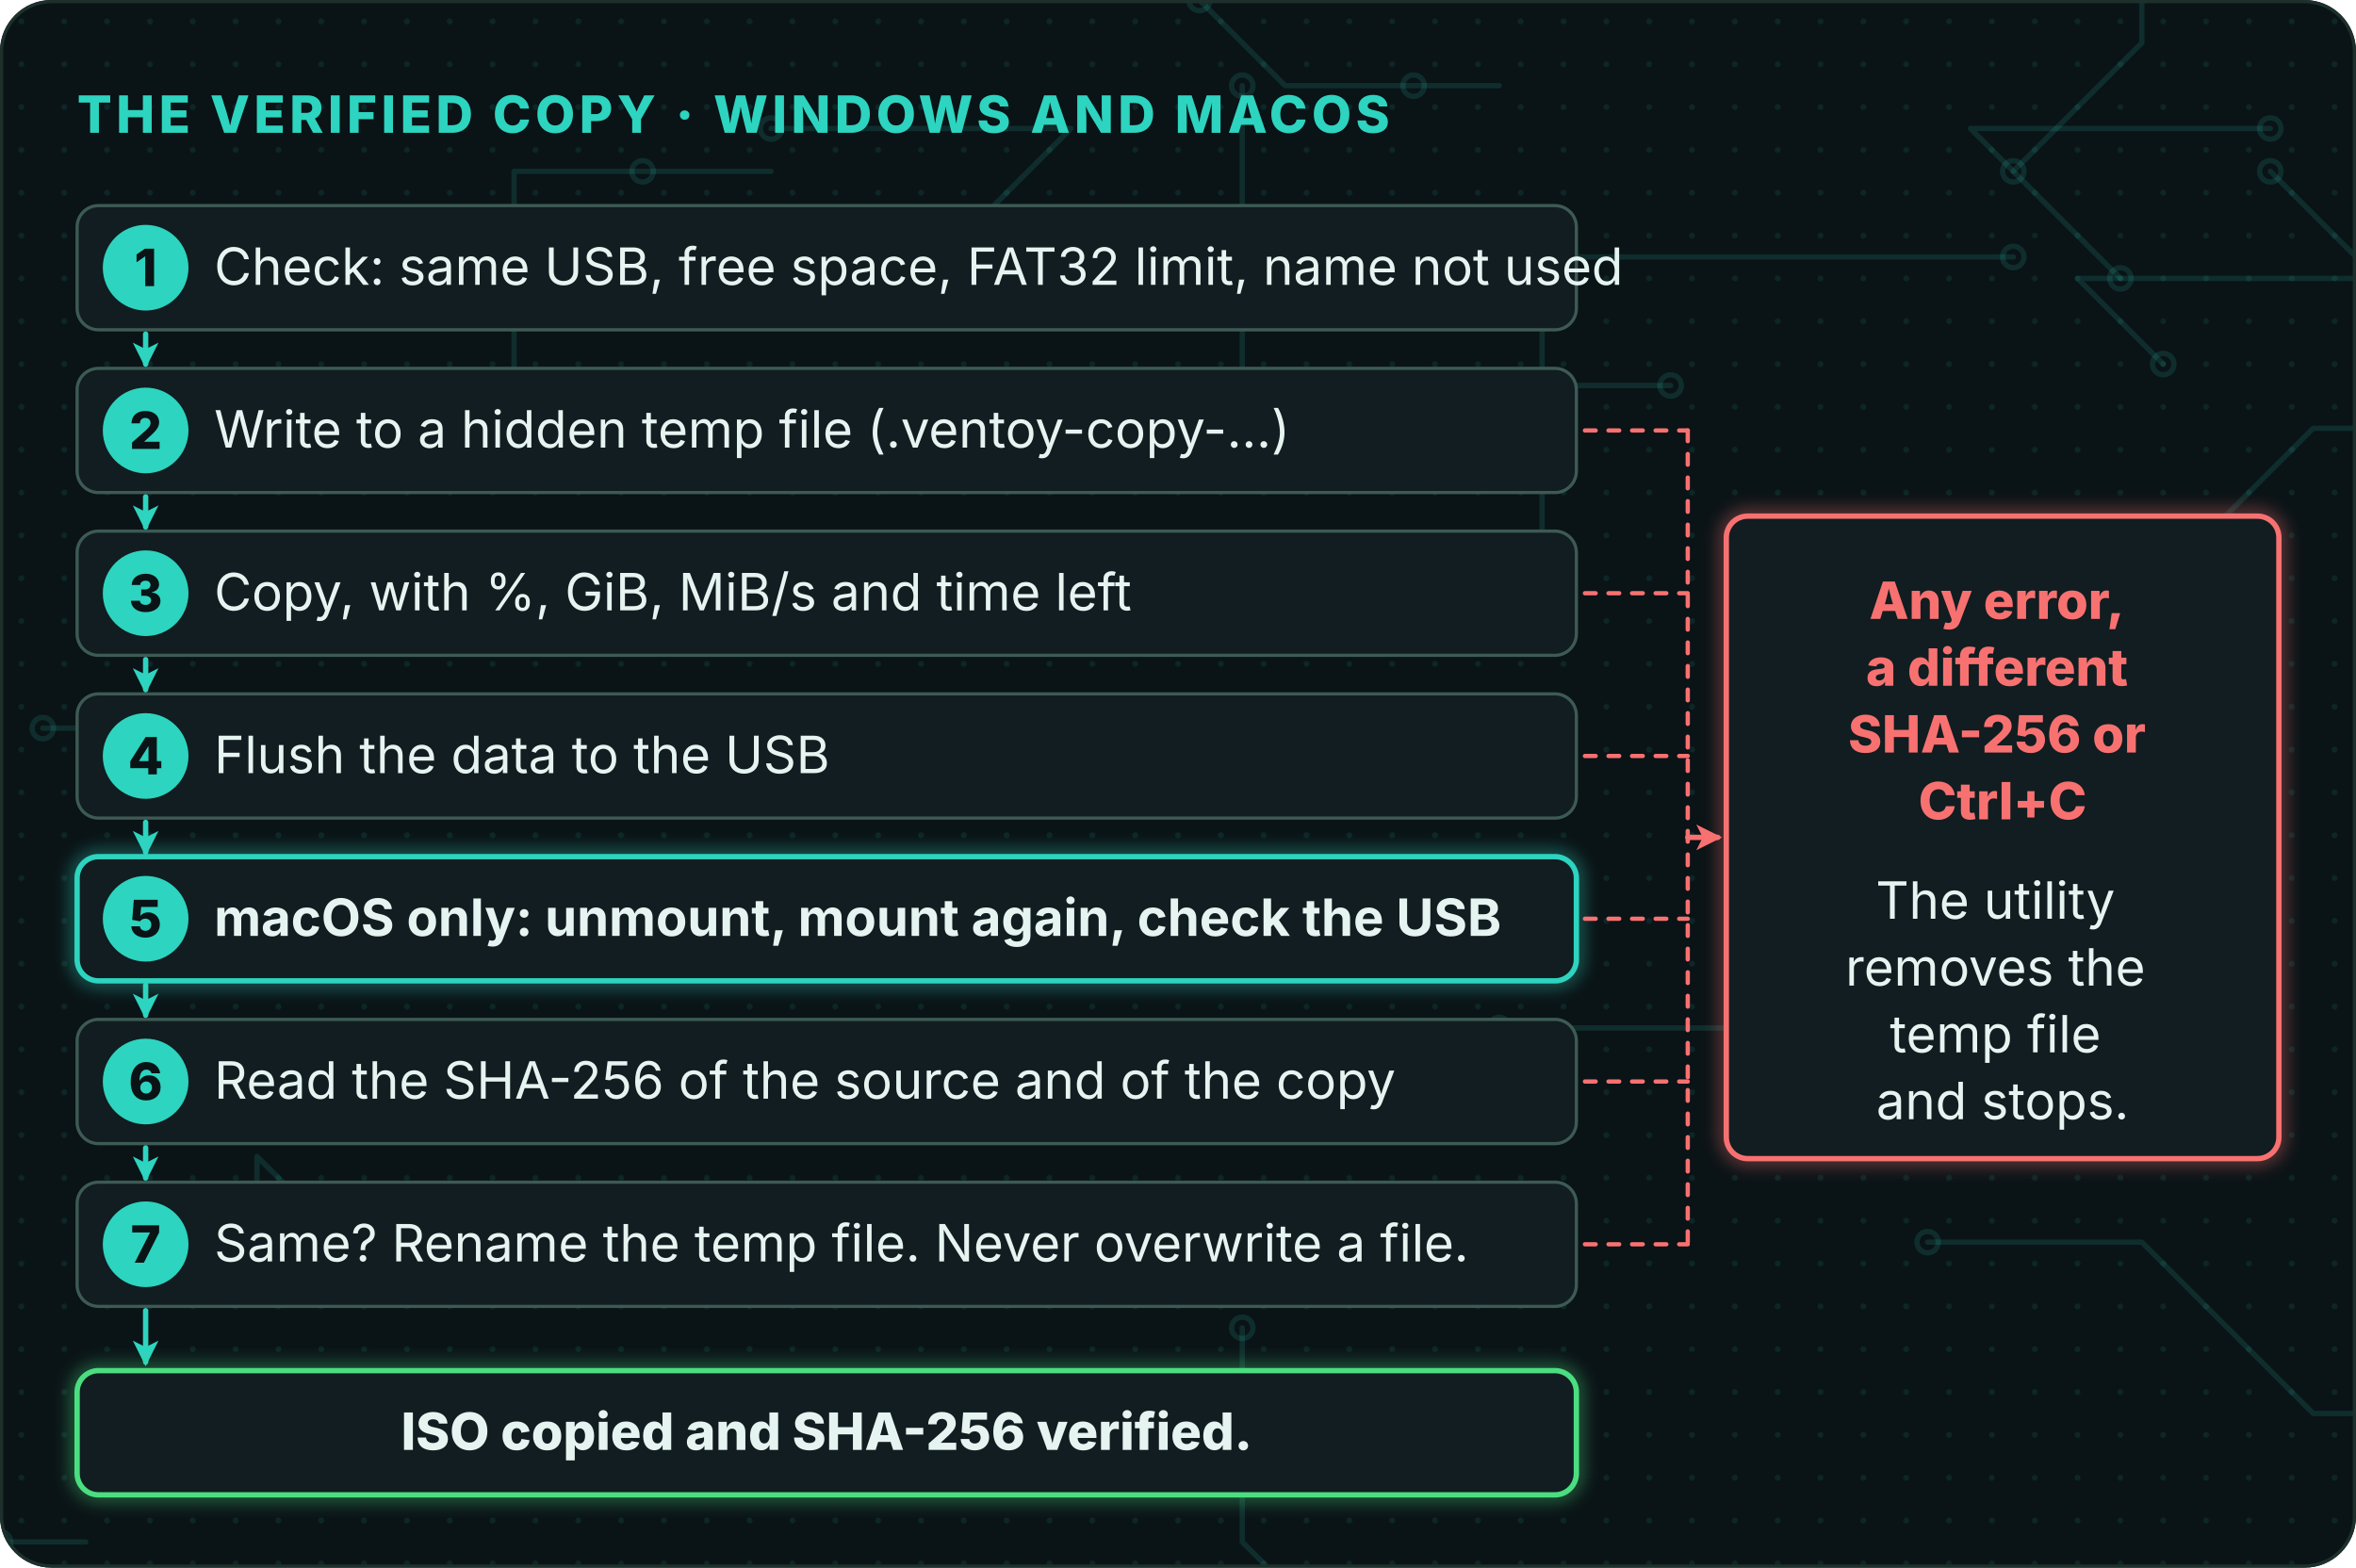
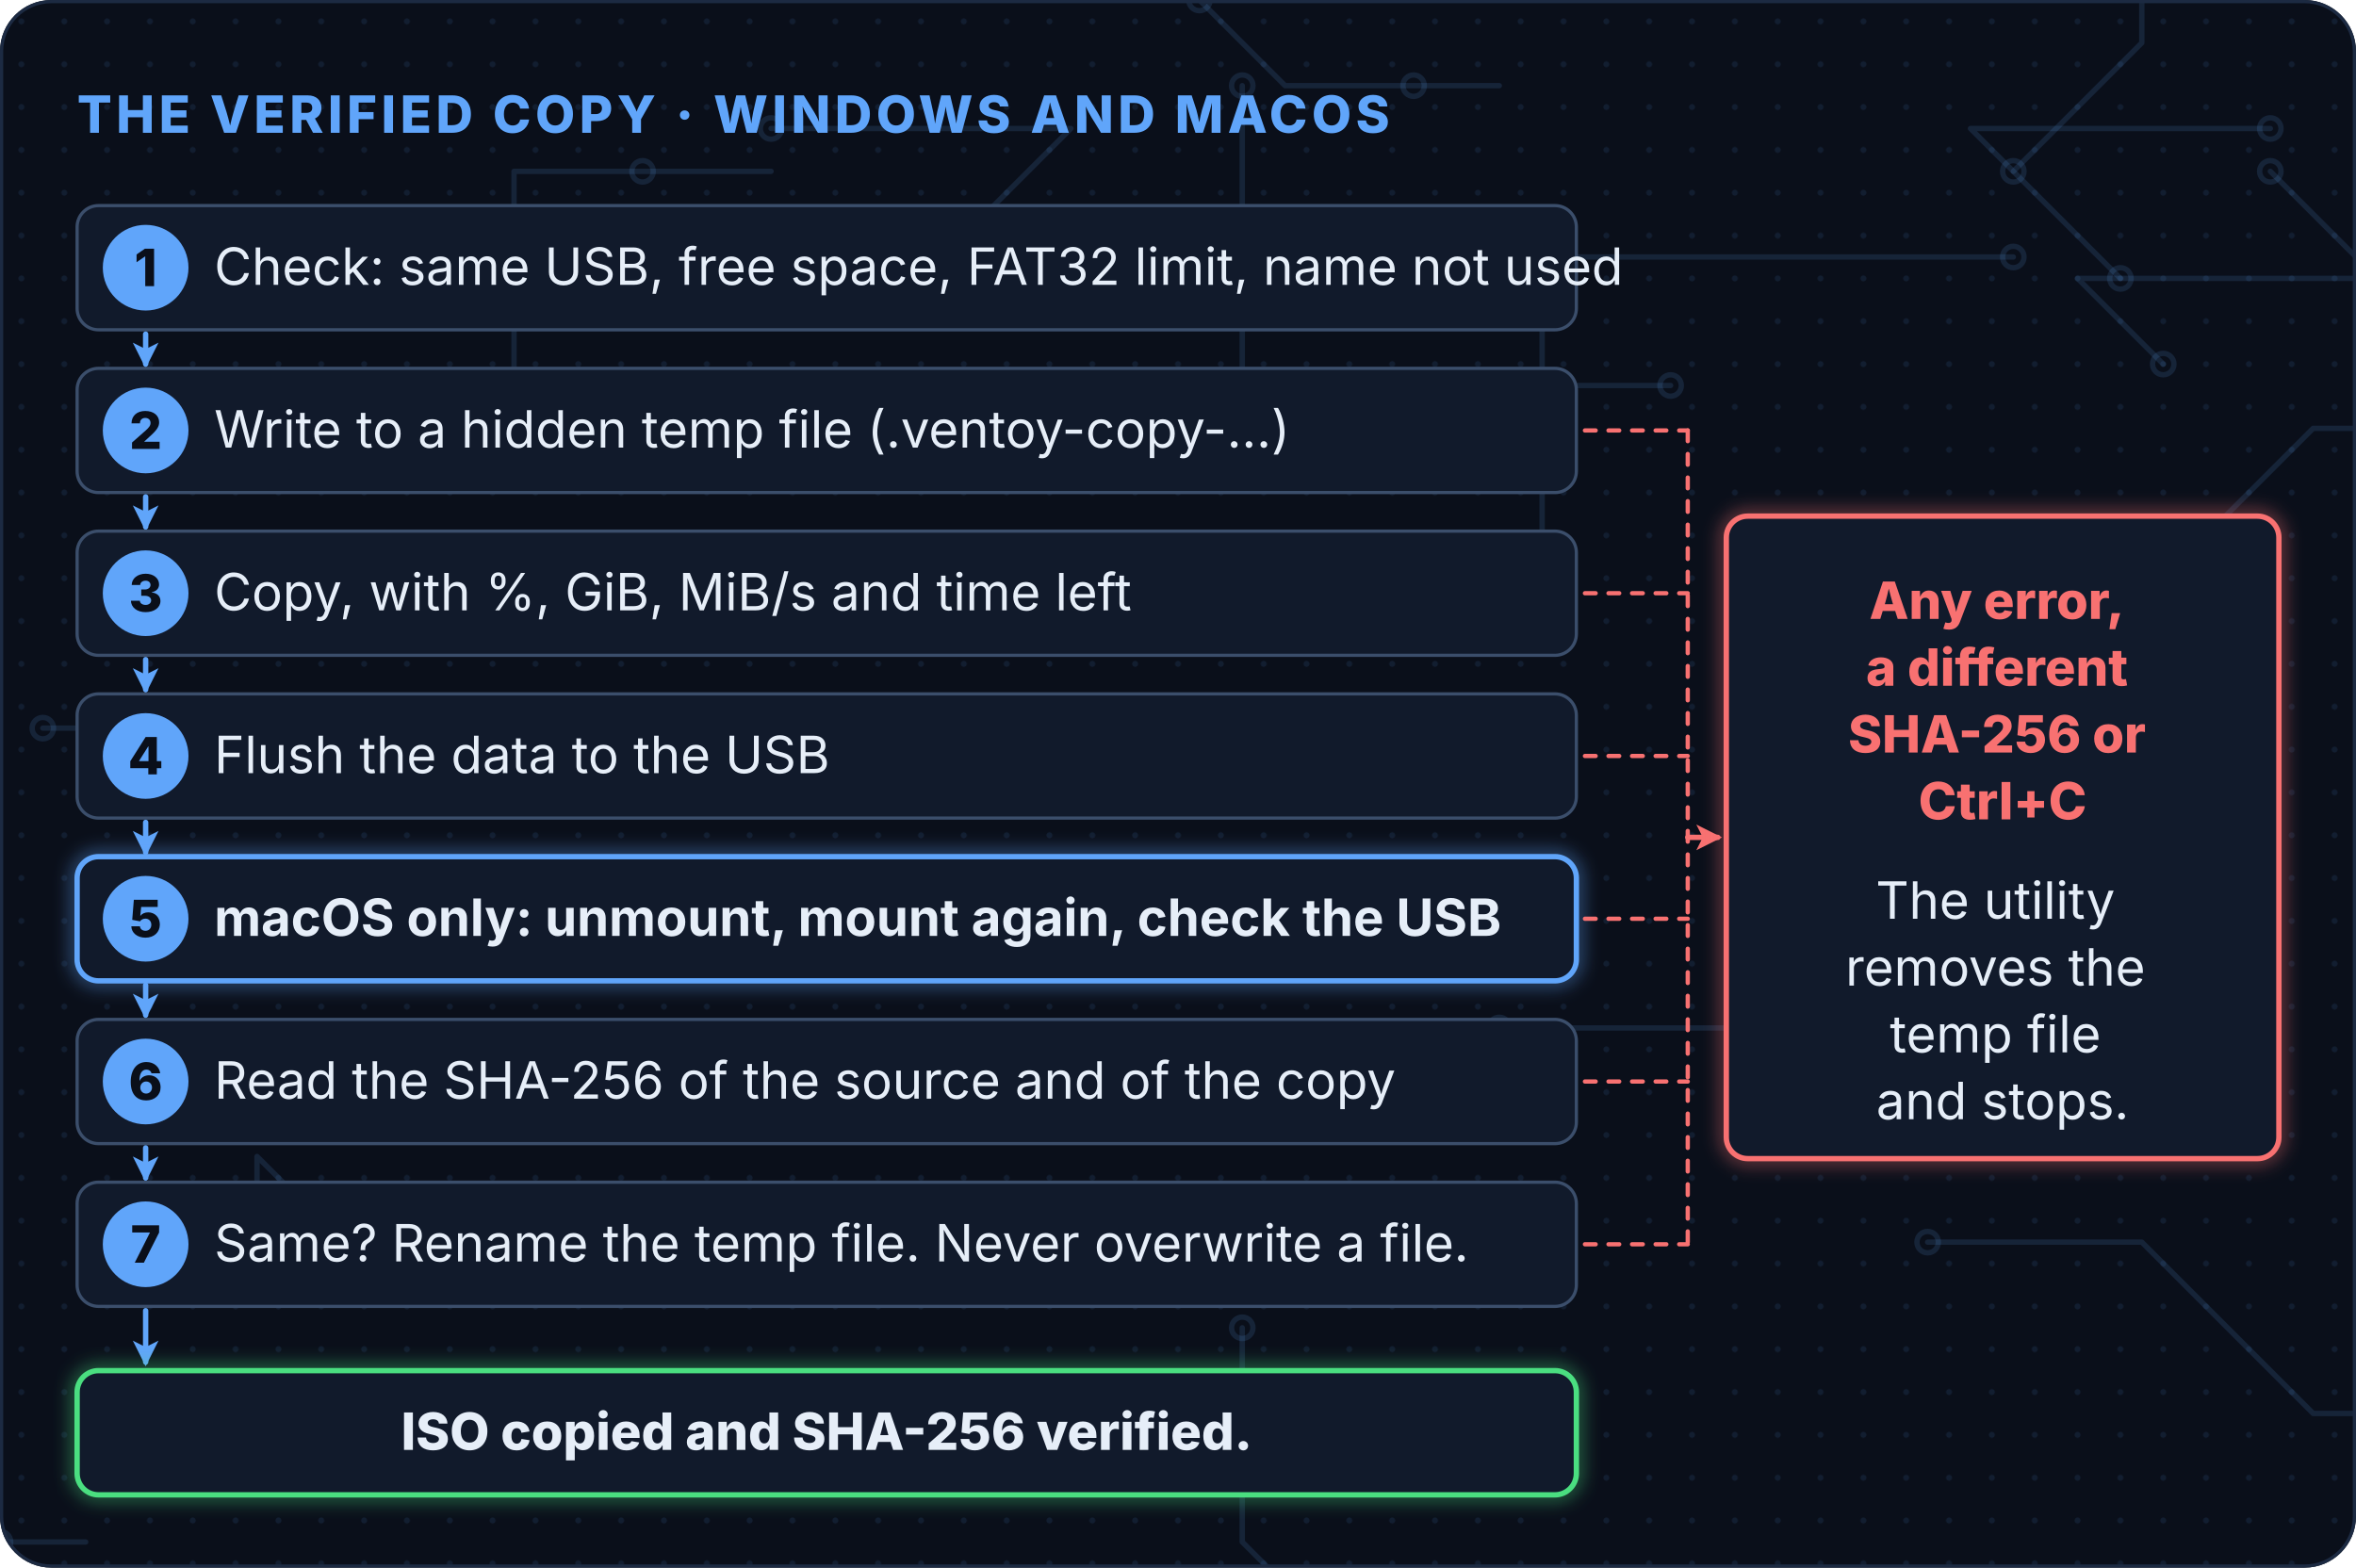
<svg xmlns="http://www.w3.org/2000/svg" viewBox="0 0 1100 732" width="1100" height="732" role="img" aria-label="The verified copy, on Windows and macOS. 1, check: the same USB, enough free space, the FAT32 file size limit, and no file with the same name. 2, write to a hidden temp file named .ventoy-copy-something. 3, copy, with the percent, GiB copied, MiB per second and time left. 4, flush the data to the USB. 5, on macOS only: unmount the USB, mount it again, and check that it is the same USB. 6, read the SHA-256 of the source and of the copy. 7, if they are the same, rename the temp file to the ISO name; it never overwrites a file. Then: ISO copied and SHA-256 verified. After step 2, any error, a different SHA-256 or Ctrl+C makes the utility remove the temp file and stop.">
  <style>.blink{animation:blink 2.4s ease-in-out infinite}@keyframes blink{50%{opacity:.35}}@media (prefers-reduced-motion:reduce){.blink{animation:none}}</style>
  <defs>
    <pattern id="copy-d-dots" width="20" height="20" patternUnits="userSpaceOnUse">
-       <circle cx="10" cy="10" r="1.4" fill="#2DD4BF" opacity="0.1" />
+       <circle cx="10" cy="10" r="1.4" fill="#60A5FA" opacity="0.1" />
    </pattern>
    <filter id="copy-d-glow" x="-50%" y="-50%" width="200%" height="200%">
      <feGaussianBlur stdDeviation="4" />
    </filter>
    <clipPath id="copy-d-frame">
      <rect width="1100" height="732" rx="24" />
    </clipPath>
    <marker id="copy-d-go" viewBox="0 0 12 12" refX="10" refY="6" markerWidth="12" markerHeight="12" markerUnits="userSpaceOnUse" orient="auto-start-reverse">
-       <path d="M0 0 L12 6 L0 12 L3 6 z" fill="#2DD4BF" />
+       <path d="M0 0 L12 6 L0 12 L3 6 z" fill="#60A5FA" />
    </marker>
    <marker id="copy-d-bad" viewBox="0 0 12 12" refX="10" refY="6" markerWidth="12" markerHeight="12" markerUnits="userSpaceOnUse" orient="auto-start-reverse">
      <path d="M0 0 L12 6 L0 12 L3 6 z" fill="#F87171" />
    </marker>
    <marker id="copy-d-muted" viewBox="0 0 12 12" refX="10" refY="6" markerWidth="12" markerHeight="12" markerUnits="userSpaceOnUse" orient="auto-start-reverse">
-       <path d="M0 0 L12 6 L0 12 L3 6 z" fill="#3D5A54" />
+       <path d="M0 0 L12 6 L0 12 L3 6 z" fill="#3B4E6B" />
    </marker>
  </defs>
  <g clip-path="url(#copy-d-frame)">
-     <rect width="1100" height="732" fill="#0A1316" />
+     <rect width="1100" height="732" fill="#0A0F1A" />
    <rect width="1100" height="732" fill="url(#copy-d-dots)" />
-     <path d="M0 720 L40 720 L-80 720 L-60 740" fill="none" stroke="#2DD4BF" stroke-width="2.5" stroke-linecap="round" stroke-linejoin="round" opacity="0.14" />
-     <circle cx="0" cy="720" r="5" fill="none" stroke="#2DD4BF" stroke-width="2.5" opacity="0.14" />
-     <circle cx="-60" cy="740" r="5" fill="none" stroke="#2DD4BF" stroke-width="2.5" opacity="0.14" />
-     <path d="M580 40 L580 180 L680 180 L780 180" fill="none" stroke="#2DD4BF" stroke-width="2.5" stroke-linecap="round" stroke-linejoin="round" opacity="0.14" />
-     <circle cx="580" cy="40" r="5" fill="none" stroke="#2DD4BF" stroke-width="2.5" opacity="0.14" />
-     <circle cx="780" cy="180" r="5" fill="none" stroke="#2DD4BF" stroke-width="2.5" opacity="0.14" />
-     <path d="M240 220 L240 80 L360 80 L300 80" fill="none" stroke="#2DD4BF" stroke-width="2.5" stroke-linecap="round" stroke-linejoin="round" opacity="0.14" />
-     <circle cx="240" cy="220" r="5" fill="none" stroke="#2DD4BF" stroke-width="2.5" opacity="0.14" />
-     <circle cx="300" cy="80" r="5" fill="none" stroke="#2DD4BF" stroke-width="2.5" opacity="0.14" />
-     <path d="M560 0 L600 40 L700 40 L660 40" fill="none" stroke="#2DD4BF" stroke-width="2.5" stroke-linecap="round" stroke-linejoin="round" opacity="0.14" />
-     <circle cx="560" cy="0" r="5" fill="none" stroke="#2DD4BF" stroke-width="2.5" opacity="0.14" />
-     <circle cx="660" cy="40" r="5" fill="none" stroke="#2DD4BF" stroke-width="2.5" opacity="0.14" />
-     <path d="M580 620 L580 720 L610 750 L670 810" fill="none" stroke="#2DD4BF" stroke-width="2.5" stroke-linecap="round" stroke-linejoin="round" opacity="0.14" />
-     <circle cx="580" cy="620" r="5" fill="none" stroke="#2DD4BF" stroke-width="2.5" opacity="0.14" />
-     <circle cx="670" cy="810" r="5" fill="none" stroke="#2DD4BF" stroke-width="2.5" opacity="0.14" />
-     <path d="M900 580 L1000 580 L1080 660 L1220 660" fill="none" stroke="#2DD4BF" stroke-width="2.5" stroke-linecap="round" stroke-linejoin="round" opacity="0.14" />
-     <circle cx="900" cy="580" r="5" fill="none" stroke="#2DD4BF" stroke-width="2.5" opacity="0.14" />
-     <circle cx="1220" cy="660" r="5" fill="none" stroke="#2DD4BF" stroke-width="2.5" opacity="0.14" />
-     <path d="M120 600 L120 540 L160 580 L180 560" fill="none" stroke="#2DD4BF" stroke-width="2.5" stroke-linecap="round" stroke-linejoin="round" opacity="0.14" />
-     <circle cx="120" cy="600" r="5" fill="none" stroke="#2DD4BF" stroke-width="2.5" opacity="0.14" />
-     <circle cx="180" cy="560" r="5" fill="none" stroke="#2DD4BF" stroke-width="2.5" opacity="0.14" />
-     <path d="M720 260 L720 120 L860 120 L940 120" fill="none" stroke="#2DD4BF" stroke-width="2.5" stroke-linecap="round" stroke-linejoin="round" opacity="0.14" />
-     <circle cx="720" cy="260" r="5" fill="none" stroke="#2DD4BF" stroke-width="2.5" opacity="0.14" />
-     <circle cx="940" cy="120" r="5" fill="none" stroke="#2DD4BF" stroke-width="2.5" opacity="0.14" />
-     <path d="M1060 60 L980 60 L920 60 L990 130" fill="none" stroke="#2DD4BF" stroke-width="2.5" stroke-linecap="round" stroke-linejoin="round" opacity="0.14" />
-     <circle cx="1060" cy="60" r="5" fill="none" stroke="#2DD4BF" stroke-width="2.5" opacity="0.14" />
-     <circle cx="990" cy="130" r="5" fill="none" stroke="#2DD4BF" stroke-width="2.5" opacity="0.14" />
-     <path d="M20 340 L160 340 L100 340 L240 340" fill="none" stroke="#2DD4BF" stroke-width="2.5" stroke-linecap="round" stroke-linejoin="round" opacity="0.14" />
-     <circle cx="20" cy="340" r="5" fill="none" stroke="#2DD4BF" stroke-width="2.5" opacity="0.14" />
-     <circle cx="240" cy="340" r="5" fill="none" stroke="#2DD4BF" stroke-width="2.5" opacity="0.14" />
-     <path d="M700 480 L780 480 L900 480 L900 340" fill="none" stroke="#2DD4BF" stroke-width="2.5" stroke-linecap="round" stroke-linejoin="round" opacity="0.14" />
-     <circle cx="700" cy="480" r="5" fill="none" stroke="#2DD4BF" stroke-width="2.5" opacity="0.14" />
-     <circle cx="900" cy="340" r="5" fill="none" stroke="#2DD4BF" stroke-width="2.5" opacity="0.14" />
-     <path d="M600 120 L440 120 L500 60 L360 60" fill="none" stroke="#2DD4BF" stroke-width="2.5" stroke-linecap="round" stroke-linejoin="round" opacity="0.14" />
-     <circle cx="600" cy="120" r="5" fill="none" stroke="#2DD4BF" stroke-width="2.5" opacity="0.14" />
-     <circle cx="360" cy="60" r="5" fill="none" stroke="#2DD4BF" stroke-width="2.5" opacity="0.14" />
-     <path d="M1060 80 L1110 130 L970 130 L1010 170" fill="none" stroke="#2DD4BF" stroke-width="2.5" stroke-linecap="round" stroke-linejoin="round" opacity="0.14" />
-     <circle cx="1060" cy="80" r="5" fill="none" stroke="#2DD4BF" stroke-width="2.5" opacity="0.14" />
-     <circle cx="1010" cy="170" r="5" fill="none" stroke="#2DD4BF" stroke-width="2.5" opacity="0.14" />
-     <path d="M940 80 L1000 20 L1000 -60 L1080 -140" fill="none" stroke="#2DD4BF" stroke-width="2.5" stroke-linecap="round" stroke-linejoin="round" opacity="0.14" />
-     <circle cx="940" cy="80" r="5" fill="none" stroke="#2DD4BF" stroke-width="2.5" opacity="0.14" />
-     <circle cx="1080" cy="-140" r="5" fill="none" stroke="#2DD4BF" stroke-width="2.5" opacity="0.14" />
-     <path d="M1020 260 L1080 200 L1180 200 L1180 80" fill="none" stroke="#2DD4BF" stroke-width="2.5" stroke-linecap="round" stroke-linejoin="round" opacity="0.14" />
-     <circle cx="1020" cy="260" r="5" fill="none" stroke="#2DD4BF" stroke-width="2.5" opacity="0.14" />
-     <circle cx="1180" cy="80" r="5" fill="none" stroke="#2DD4BF" stroke-width="2.5" opacity="0.14" />
-     <text x="36" y="62" font-family="-apple-system, BlinkMacSystemFont, 'Segoe UI', Inter, Helvetica, Arial, sans-serif" font-size="24" font-weight="800" fill="#2DD4BF" text-anchor="start" letter-spacing="2">
+     <path d="M0 720 L40 720 L-80 720 L-60 740" fill="none" stroke="#60A5FA" stroke-width="2.5" stroke-linecap="round" stroke-linejoin="round" opacity="0.14" />
+     <circle cx="0" cy="720" r="5" fill="none" stroke="#60A5FA" stroke-width="2.5" opacity="0.14" />
+     <circle cx="-60" cy="740" r="5" fill="none" stroke="#60A5FA" stroke-width="2.5" opacity="0.14" />
+     <path d="M580 40 L580 180 L680 180 L780 180" fill="none" stroke="#60A5FA" stroke-width="2.5" stroke-linecap="round" stroke-linejoin="round" opacity="0.14" />
+     <circle cx="580" cy="40" r="5" fill="none" stroke="#60A5FA" stroke-width="2.5" opacity="0.14" />
+     <circle cx="780" cy="180" r="5" fill="none" stroke="#60A5FA" stroke-width="2.5" opacity="0.14" />
+     <path d="M240 220 L240 80 L360 80 L300 80" fill="none" stroke="#60A5FA" stroke-width="2.5" stroke-linecap="round" stroke-linejoin="round" opacity="0.14" />
+     <circle cx="240" cy="220" r="5" fill="none" stroke="#60A5FA" stroke-width="2.5" opacity="0.14" />
+     <circle cx="300" cy="80" r="5" fill="none" stroke="#60A5FA" stroke-width="2.5" opacity="0.14" />
+     <path d="M560 0 L600 40 L700 40 L660 40" fill="none" stroke="#60A5FA" stroke-width="2.5" stroke-linecap="round" stroke-linejoin="round" opacity="0.14" />
+     <circle cx="560" cy="0" r="5" fill="none" stroke="#60A5FA" stroke-width="2.5" opacity="0.14" />
+     <circle cx="660" cy="40" r="5" fill="none" stroke="#60A5FA" stroke-width="2.5" opacity="0.14" />
+     <path d="M580 620 L580 720 L610 750 L670 810" fill="none" stroke="#60A5FA" stroke-width="2.5" stroke-linecap="round" stroke-linejoin="round" opacity="0.14" />
+     <circle cx="580" cy="620" r="5" fill="none" stroke="#60A5FA" stroke-width="2.5" opacity="0.14" />
+     <circle cx="670" cy="810" r="5" fill="none" stroke="#60A5FA" stroke-width="2.5" opacity="0.14" />
+     <path d="M900 580 L1000 580 L1080 660 L1220 660" fill="none" stroke="#60A5FA" stroke-width="2.5" stroke-linecap="round" stroke-linejoin="round" opacity="0.14" />
+     <circle cx="900" cy="580" r="5" fill="none" stroke="#60A5FA" stroke-width="2.5" opacity="0.14" />
+     <circle cx="1220" cy="660" r="5" fill="none" stroke="#60A5FA" stroke-width="2.5" opacity="0.14" />
+     <path d="M120 600 L120 540 L160 580 L180 560" fill="none" stroke="#60A5FA" stroke-width="2.5" stroke-linecap="round" stroke-linejoin="round" opacity="0.14" />
+     <circle cx="120" cy="600" r="5" fill="none" stroke="#60A5FA" stroke-width="2.5" opacity="0.14" />
+     <circle cx="180" cy="560" r="5" fill="none" stroke="#60A5FA" stroke-width="2.5" opacity="0.14" />
+     <path d="M720 260 L720 120 L860 120 L940 120" fill="none" stroke="#60A5FA" stroke-width="2.5" stroke-linecap="round" stroke-linejoin="round" opacity="0.14" />
+     <circle cx="720" cy="260" r="5" fill="none" stroke="#60A5FA" stroke-width="2.5" opacity="0.14" />
+     <circle cx="940" cy="120" r="5" fill="none" stroke="#60A5FA" stroke-width="2.5" opacity="0.14" />
+     <path d="M1060 60 L980 60 L920 60 L990 130" fill="none" stroke="#60A5FA" stroke-width="2.5" stroke-linecap="round" stroke-linejoin="round" opacity="0.14" />
+     <circle cx="1060" cy="60" r="5" fill="none" stroke="#60A5FA" stroke-width="2.5" opacity="0.14" />
+     <circle cx="990" cy="130" r="5" fill="none" stroke="#60A5FA" stroke-width="2.5" opacity="0.14" />
+     <path d="M20 340 L160 340 L100 340 L240 340" fill="none" stroke="#60A5FA" stroke-width="2.5" stroke-linecap="round" stroke-linejoin="round" opacity="0.14" />
+     <circle cx="20" cy="340" r="5" fill="none" stroke="#60A5FA" stroke-width="2.5" opacity="0.14" />
+     <circle cx="240" cy="340" r="5" fill="none" stroke="#60A5FA" stroke-width="2.5" opacity="0.14" />
+     <path d="M700 480 L780 480 L900 480 L900 340" fill="none" stroke="#60A5FA" stroke-width="2.5" stroke-linecap="round" stroke-linejoin="round" opacity="0.14" />
+     <circle cx="700" cy="480" r="5" fill="none" stroke="#60A5FA" stroke-width="2.5" opacity="0.14" />
+     <circle cx="900" cy="340" r="5" fill="none" stroke="#60A5FA" stroke-width="2.5" opacity="0.14" />
+     <path d="M600 120 L440 120 L500 60 L360 60" fill="none" stroke="#60A5FA" stroke-width="2.5" stroke-linecap="round" stroke-linejoin="round" opacity="0.14" />
+     <circle cx="600" cy="120" r="5" fill="none" stroke="#60A5FA" stroke-width="2.5" opacity="0.14" />
+     <circle cx="360" cy="60" r="5" fill="none" stroke="#60A5FA" stroke-width="2.5" opacity="0.14" />
+     <path d="M1060 80 L1110 130 L970 130 L1010 170" fill="none" stroke="#60A5FA" stroke-width="2.5" stroke-linecap="round" stroke-linejoin="round" opacity="0.14" />
+     <circle cx="1060" cy="80" r="5" fill="none" stroke="#60A5FA" stroke-width="2.5" opacity="0.14" />
+     <circle cx="1010" cy="170" r="5" fill="none" stroke="#60A5FA" stroke-width="2.5" opacity="0.14" />
+     <path d="M940 80 L1000 20 L1000 -60 L1080 -140" fill="none" stroke="#60A5FA" stroke-width="2.5" stroke-linecap="round" stroke-linejoin="round" opacity="0.14" />
+     <circle cx="940" cy="80" r="5" fill="none" stroke="#60A5FA" stroke-width="2.5" opacity="0.14" />
+     <circle cx="1080" cy="-140" r="5" fill="none" stroke="#60A5FA" stroke-width="2.5" opacity="0.14" />
+     <path d="M1020 260 L1080 200 L1180 200 L1180 80" fill="none" stroke="#60A5FA" stroke-width="2.5" stroke-linecap="round" stroke-linejoin="round" opacity="0.14" />
+     <circle cx="1020" cy="260" r="5" fill="none" stroke="#60A5FA" stroke-width="2.5" opacity="0.14" />
+     <circle cx="1180" cy="80" r="5" fill="none" stroke="#60A5FA" stroke-width="2.5" opacity="0.14" />
+     <text x="36" y="62" font-family="-apple-system, BlinkMacSystemFont, 'Segoe UI', Inter, Helvetica, Arial, sans-serif" font-size="24" font-weight="800" fill="#60A5FA" text-anchor="start" letter-spacing="2">
      <tspan x="36" dy="0">THE VERIFIED COPY · WINDOWS AND MACOS</tspan>
    </text>
-     <rect x="36" y="96" width="700" height="58" rx="10" fill="#111D20" stroke="#3D5A54" stroke-width="1.5" />
-     <circle cx="68" cy="125" r="20" fill="#2DD4BF" />
-     <text x="68" y="133.6" font-family="-apple-system, BlinkMacSystemFont, 'Segoe UI', Inter, Helvetica, Arial, sans-serif" font-size="24" font-weight="800" fill="#0A1316" text-anchor="middle">
+     <rect x="36" y="96" width="700" height="58" rx="10" fill="#111A2B" stroke="#3B4E6B" stroke-width="1.5" />
+     <circle cx="68" cy="125" r="20" fill="#60A5FA" />
+     <text x="68" y="133.6" font-family="-apple-system, BlinkMacSystemFont, 'Segoe UI', Inter, Helvetica, Arial, sans-serif" font-size="24" font-weight="800" fill="#0A0F1A" text-anchor="middle">
      <tspan x="68" dy="0">1</tspan>
    </text>
-     <text x="100" y="133" font-family="-apple-system, BlinkMacSystemFont, 'Segoe UI', Inter, Helvetica, Arial, sans-serif" font-size="24" font-weight="400" fill="#E6F4F1" text-anchor="start">
+     <text x="100" y="133" font-family="-apple-system, BlinkMacSystemFont, 'Segoe UI', Inter, Helvetica, Arial, sans-serif" font-size="24" font-weight="400" fill="#E6EEF8" text-anchor="start">
      <tspan x="100" dy="0">Check: same USB, free space, FAT32 limit, name not used</tspan>
    </text>
-     <path d="M68 156 L 68 170" fill="none" stroke="#2DD4BF" stroke-width="2.5" stroke-linecap="round" stroke-linejoin="round" marker-end="url(#copy-d-go)" />
-     <rect x="36" y="172" width="700" height="58" rx="10" fill="#111D20" stroke="#3D5A54" stroke-width="1.5" />
-     <circle cx="68" cy="201" r="20" fill="#2DD4BF" />
-     <text x="68" y="209.6" font-family="-apple-system, BlinkMacSystemFont, 'Segoe UI', Inter, Helvetica, Arial, sans-serif" font-size="24" font-weight="800" fill="#0A1316" text-anchor="middle">
+     <path d="M68 156 L 68 170" fill="none" stroke="#60A5FA" stroke-width="2.5" stroke-linecap="round" stroke-linejoin="round" marker-end="url(#copy-d-go)" />
+     <rect x="36" y="172" width="700" height="58" rx="10" fill="#111A2B" stroke="#3B4E6B" stroke-width="1.5" />
+     <circle cx="68" cy="201" r="20" fill="#60A5FA" />
+     <text x="68" y="209.6" font-family="-apple-system, BlinkMacSystemFont, 'Segoe UI', Inter, Helvetica, Arial, sans-serif" font-size="24" font-weight="800" fill="#0A0F1A" text-anchor="middle">
      <tspan x="68" dy="0">2</tspan>
    </text>
-     <text x="100" y="209" font-family="-apple-system, BlinkMacSystemFont, 'Segoe UI', Inter, Helvetica, Arial, sans-serif" font-size="24" font-weight="400" fill="#E6F4F1" text-anchor="start">
+     <text x="100" y="209" font-family="-apple-system, BlinkMacSystemFont, 'Segoe UI', Inter, Helvetica, Arial, sans-serif" font-size="24" font-weight="400" fill="#E6EEF8" text-anchor="start">
      <tspan x="100" dy="0">Write to a hidden temp file (.ventoy-copy-…)</tspan>
    </text>
-     <path d="M68 232 L 68 246" fill="none" stroke="#2DD4BF" stroke-width="2.5" stroke-linecap="round" stroke-linejoin="round" marker-end="url(#copy-d-go)" />
+     <path d="M68 232 L 68 246" fill="none" stroke="#60A5FA" stroke-width="2.5" stroke-linecap="round" stroke-linejoin="round" marker-end="url(#copy-d-go)" />
    <path d="M740 201 L 788 201" fill="none" stroke="#F87171" stroke-width="2" stroke-dasharray="5 6" stroke-linecap="round" stroke-linejoin="round" />
-     <rect x="36" y="248" width="700" height="58" rx="10" fill="#111D20" stroke="#3D5A54" stroke-width="1.5" />
-     <circle cx="68" cy="277" r="20" fill="#2DD4BF" />
-     <text x="68" y="285.6" font-family="-apple-system, BlinkMacSystemFont, 'Segoe UI', Inter, Helvetica, Arial, sans-serif" font-size="24" font-weight="800" fill="#0A1316" text-anchor="middle">
+     <rect x="36" y="248" width="700" height="58" rx="10" fill="#111A2B" stroke="#3B4E6B" stroke-width="1.5" />
+     <circle cx="68" cy="277" r="20" fill="#60A5FA" />
+     <text x="68" y="285.6" font-family="-apple-system, BlinkMacSystemFont, 'Segoe UI', Inter, Helvetica, Arial, sans-serif" font-size="24" font-weight="800" fill="#0A0F1A" text-anchor="middle">
      <tspan x="68" dy="0">3</tspan>
    </text>
-     <text x="100" y="285" font-family="-apple-system, BlinkMacSystemFont, 'Segoe UI', Inter, Helvetica, Arial, sans-serif" font-size="24" font-weight="400" fill="#E6F4F1" text-anchor="start">
+     <text x="100" y="285" font-family="-apple-system, BlinkMacSystemFont, 'Segoe UI', Inter, Helvetica, Arial, sans-serif" font-size="24" font-weight="400" fill="#E6EEF8" text-anchor="start">
      <tspan x="100" dy="0">Copy, with %, GiB, MiB/s and time left</tspan>
    </text>
-     <path d="M68 308 L 68 322" fill="none" stroke="#2DD4BF" stroke-width="2.5" stroke-linecap="round" stroke-linejoin="round" marker-end="url(#copy-d-go)" />
+     <path d="M68 308 L 68 322" fill="none" stroke="#60A5FA" stroke-width="2.5" stroke-linecap="round" stroke-linejoin="round" marker-end="url(#copy-d-go)" />
    <path d="M740 277 L 788 277" fill="none" stroke="#F87171" stroke-width="2" stroke-dasharray="5 6" stroke-linecap="round" stroke-linejoin="round" />
-     <rect x="36" y="324" width="700" height="58" rx="10" fill="#111D20" stroke="#3D5A54" stroke-width="1.5" />
-     <circle cx="68" cy="353" r="20" fill="#2DD4BF" />
-     <text x="68" y="361.6" font-family="-apple-system, BlinkMacSystemFont, 'Segoe UI', Inter, Helvetica, Arial, sans-serif" font-size="24" font-weight="800" fill="#0A1316" text-anchor="middle">
+     <rect x="36" y="324" width="700" height="58" rx="10" fill="#111A2B" stroke="#3B4E6B" stroke-width="1.5" />
+     <circle cx="68" cy="353" r="20" fill="#60A5FA" />
+     <text x="68" y="361.6" font-family="-apple-system, BlinkMacSystemFont, 'Segoe UI', Inter, Helvetica, Arial, sans-serif" font-size="24" font-weight="800" fill="#0A0F1A" text-anchor="middle">
      <tspan x="68" dy="0">4</tspan>
    </text>
-     <text x="100" y="361" font-family="-apple-system, BlinkMacSystemFont, 'Segoe UI', Inter, Helvetica, Arial, sans-serif" font-size="24" font-weight="400" fill="#E6F4F1" text-anchor="start">
+     <text x="100" y="361" font-family="-apple-system, BlinkMacSystemFont, 'Segoe UI', Inter, Helvetica, Arial, sans-serif" font-size="24" font-weight="400" fill="#E6EEF8" text-anchor="start">
      <tspan x="100" dy="0">Flush the data to the USB</tspan>
    </text>
-     <path d="M68 384 L 68 398" fill="none" stroke="#2DD4BF" stroke-width="2.5" stroke-linecap="round" stroke-linejoin="round" marker-end="url(#copy-d-go)" />
+     <path d="M68 384 L 68 398" fill="none" stroke="#60A5FA" stroke-width="2.5" stroke-linecap="round" stroke-linejoin="round" marker-end="url(#copy-d-go)" />
    <path d="M740 353 L 788 353" fill="none" stroke="#F87171" stroke-width="2" stroke-dasharray="5 6" stroke-linecap="round" stroke-linejoin="round" />
-     <rect x="36" y="400" width="700" height="58" rx="10" fill="none" stroke="#2DD4BF" stroke-width="6" opacity="0.45" filter="url(#copy-d-glow)" />
-     <rect x="36" y="400" width="700" height="58" rx="10" fill="#111D20" stroke="#2DD4BF" stroke-width="2.5" />
-     <circle cx="68" cy="429" r="20" fill="#2DD4BF" />
-     <text x="68" y="437.6" font-family="-apple-system, BlinkMacSystemFont, 'Segoe UI', Inter, Helvetica, Arial, sans-serif" font-size="24" font-weight="800" fill="#0A1316" text-anchor="middle">
+     <rect x="36" y="400" width="700" height="58" rx="10" fill="none" stroke="#60A5FA" stroke-width="6" opacity="0.45" filter="url(#copy-d-glow)" />
+     <rect x="36" y="400" width="700" height="58" rx="10" fill="#111A2B" stroke="#60A5FA" stroke-width="2.5" />
+     <circle cx="68" cy="429" r="20" fill="#60A5FA" />
+     <text x="68" y="437.6" font-family="-apple-system, BlinkMacSystemFont, 'Segoe UI', Inter, Helvetica, Arial, sans-serif" font-size="24" font-weight="800" fill="#0A0F1A" text-anchor="middle">
      <tspan x="68" dy="0">5</tspan>
    </text>
-     <text x="100" y="437" font-family="-apple-system, BlinkMacSystemFont, 'Segoe UI', Inter, Helvetica, Arial, sans-serif" font-size="24" font-weight="700" fill="#E6F4F1" text-anchor="start">
+     <text x="100" y="437" font-family="-apple-system, BlinkMacSystemFont, 'Segoe UI', Inter, Helvetica, Arial, sans-serif" font-size="24" font-weight="700" fill="#E6EEF8" text-anchor="start">
      <tspan x="100" dy="0">macOS only: unmount, mount again, check the USB</tspan>
    </text>
-     <path d="M68 460 L 68 474" fill="none" stroke="#2DD4BF" stroke-width="2.5" stroke-linecap="round" stroke-linejoin="round" marker-end="url(#copy-d-go)" />
+     <path d="M68 460 L 68 474" fill="none" stroke="#60A5FA" stroke-width="2.5" stroke-linecap="round" stroke-linejoin="round" marker-end="url(#copy-d-go)" />
    <path d="M740 429 L 788 429" fill="none" stroke="#F87171" stroke-width="2" stroke-dasharray="5 6" stroke-linecap="round" stroke-linejoin="round" />
-     <rect x="36" y="476" width="700" height="58" rx="10" fill="#111D20" stroke="#3D5A54" stroke-width="1.5" />
-     <circle cx="68" cy="505" r="20" fill="#2DD4BF" />
-     <text x="68" y="513.6" font-family="-apple-system, BlinkMacSystemFont, 'Segoe UI', Inter, Helvetica, Arial, sans-serif" font-size="24" font-weight="800" fill="#0A1316" text-anchor="middle">
+     <rect x="36" y="476" width="700" height="58" rx="10" fill="#111A2B" stroke="#3B4E6B" stroke-width="1.5" />
+     <circle cx="68" cy="505" r="20" fill="#60A5FA" />
+     <text x="68" y="513.6" font-family="-apple-system, BlinkMacSystemFont, 'Segoe UI', Inter, Helvetica, Arial, sans-serif" font-size="24" font-weight="800" fill="#0A0F1A" text-anchor="middle">
      <tspan x="68" dy="0">6</tspan>
    </text>
-     <text x="100" y="513" font-family="-apple-system, BlinkMacSystemFont, 'Segoe UI', Inter, Helvetica, Arial, sans-serif" font-size="24" font-weight="400" fill="#E6F4F1" text-anchor="start">
+     <text x="100" y="513" font-family="-apple-system, BlinkMacSystemFont, 'Segoe UI', Inter, Helvetica, Arial, sans-serif" font-size="24" font-weight="400" fill="#E6EEF8" text-anchor="start">
      <tspan x="100" dy="0">Read the SHA-256 of the source and of the copy</tspan>
    </text>
-     <path d="M68 536 L 68 550" fill="none" stroke="#2DD4BF" stroke-width="2.5" stroke-linecap="round" stroke-linejoin="round" marker-end="url(#copy-d-go)" />
+     <path d="M68 536 L 68 550" fill="none" stroke="#60A5FA" stroke-width="2.5" stroke-linecap="round" stroke-linejoin="round" marker-end="url(#copy-d-go)" />
    <path d="M740 505 L 788 505" fill="none" stroke="#F87171" stroke-width="2" stroke-dasharray="5 6" stroke-linecap="round" stroke-linejoin="round" />
-     <rect x="36" y="552" width="700" height="58" rx="10" fill="#111D20" stroke="#3D5A54" stroke-width="1.5" />
-     <circle cx="68" cy="581" r="20" fill="#2DD4BF" />
-     <text x="68" y="589.6" font-family="-apple-system, BlinkMacSystemFont, 'Segoe UI', Inter, Helvetica, Arial, sans-serif" font-size="24" font-weight="800" fill="#0A1316" text-anchor="middle">
+     <rect x="36" y="552" width="700" height="58" rx="10" fill="#111A2B" stroke="#3B4E6B" stroke-width="1.5" />
+     <circle cx="68" cy="581" r="20" fill="#60A5FA" />
+     <text x="68" y="589.6" font-family="-apple-system, BlinkMacSystemFont, 'Segoe UI', Inter, Helvetica, Arial, sans-serif" font-size="24" font-weight="800" fill="#0A0F1A" text-anchor="middle">
      <tspan x="68" dy="0">7</tspan>
    </text>
-     <text x="100" y="589" font-family="-apple-system, BlinkMacSystemFont, 'Segoe UI', Inter, Helvetica, Arial, sans-serif" font-size="24" font-weight="400" fill="#E6F4F1" text-anchor="start">
+     <text x="100" y="589" font-family="-apple-system, BlinkMacSystemFont, 'Segoe UI', Inter, Helvetica, Arial, sans-serif" font-size="24" font-weight="400" fill="#E6EEF8" text-anchor="start">
      <tspan x="100" dy="0">Same? Rename the temp file. Never overwrite a file.</tspan>
    </text>
    <path d="M740 581 L 788 581" fill="none" stroke="#F87171" stroke-width="2" stroke-dasharray="5 6" stroke-linecap="round" stroke-linejoin="round" />
-     <path d="M68 612 L 68 636" fill="none" stroke="#2DD4BF" stroke-width="2.5" stroke-linecap="round" stroke-linejoin="round" marker-end="url(#copy-d-go)" />
+     <path d="M68 612 L 68 636" fill="none" stroke="#60A5FA" stroke-width="2.5" stroke-linecap="round" stroke-linejoin="round" marker-end="url(#copy-d-go)" />
    <rect x="36" y="640" width="700" height="58" rx="10" fill="none" stroke="#4ADE80" stroke-width="6" opacity="0.45" filter="url(#copy-d-glow)" />
-     <rect x="36" y="640" width="700" height="58" rx="10" fill="#111D20" stroke="#4ADE80" stroke-width="2.5" />
-     <text x="386" y="677" font-family="-apple-system, BlinkMacSystemFont, 'Segoe UI', Inter, Helvetica, Arial, sans-serif" font-size="24" font-weight="800" fill="#E6F4F1" text-anchor="middle">
+     <rect x="36" y="640" width="700" height="58" rx="10" fill="#111A2B" stroke="#4ADE80" stroke-width="2.5" />
+     <text x="386" y="677" font-family="-apple-system, BlinkMacSystemFont, 'Segoe UI', Inter, Helvetica, Arial, sans-serif" font-size="24" font-weight="800" fill="#E6EEF8" text-anchor="middle">
      <tspan x="386" dy="0">ISO copied and SHA-256 verified.</tspan>
    </text>
    <path d="M788 201 L 788 581" fill="none" stroke="#F87171" stroke-width="2" stroke-dasharray="5 6" stroke-linecap="round" stroke-linejoin="round" />
    <path d="M788 391 L 802 391" fill="none" stroke="#F87171" stroke-width="2.5" stroke-linecap="round" stroke-linejoin="round" marker-end="url(#copy-d-bad)" />
    <rect x="806" y="241" width="258" height="300" rx="10" fill="none" stroke="#F87171" stroke-width="6" opacity="0.45" filter="url(#copy-d-glow)" />
-     <rect x="806" y="241" width="258" height="300" rx="10" fill="#111D20" stroke="#F87171" stroke-width="2.5" />
+     <rect x="806" y="241" width="258" height="300" rx="10" fill="#111A2B" stroke="#F87171" stroke-width="2.5" />
    <text x="935" y="289" font-family="-apple-system, BlinkMacSystemFont, 'Segoe UI', Inter, Helvetica, Arial, sans-serif" font-size="24" font-weight="800" fill="#F87171" text-anchor="middle">
      <tspan x="935" dy="0">Any error,</tspan>
      <tspan x="935" dy="31.2">a different</tspan>
      <tspan x="935" dy="31.2">SHA-256 or</tspan>
      <tspan x="935" dy="31.2">Ctrl+C</tspan>
    </text>
-     <text x="935" y="429" font-family="-apple-system, BlinkMacSystemFont, 'Segoe UI', Inter, Helvetica, Arial, sans-serif" font-size="24" font-weight="400" fill="#E6F4F1" text-anchor="middle">
+     <text x="935" y="429" font-family="-apple-system, BlinkMacSystemFont, 'Segoe UI', Inter, Helvetica, Arial, sans-serif" font-size="24" font-weight="400" fill="#E6EEF8" text-anchor="middle">
      <tspan x="935" dy="0">The utility</tspan>
      <tspan x="935" dy="31.2">removes the</tspan>
      <tspan x="935" dy="31.2">temp file</tspan>
      <tspan x="935" dy="31.2">and stops.</tspan>
    </text>
  </g>
-   <rect x="0.75" y="0.75" width="1098.5" height="730.5" rx="23.25" fill="none" stroke="#1D302C" stroke-width="1.5" />
+   <rect x="0.75" y="0.75" width="1098.5" height="730.5" rx="23.25" fill="none" stroke="#1C2A42" stroke-width="1.5" />
</svg>
